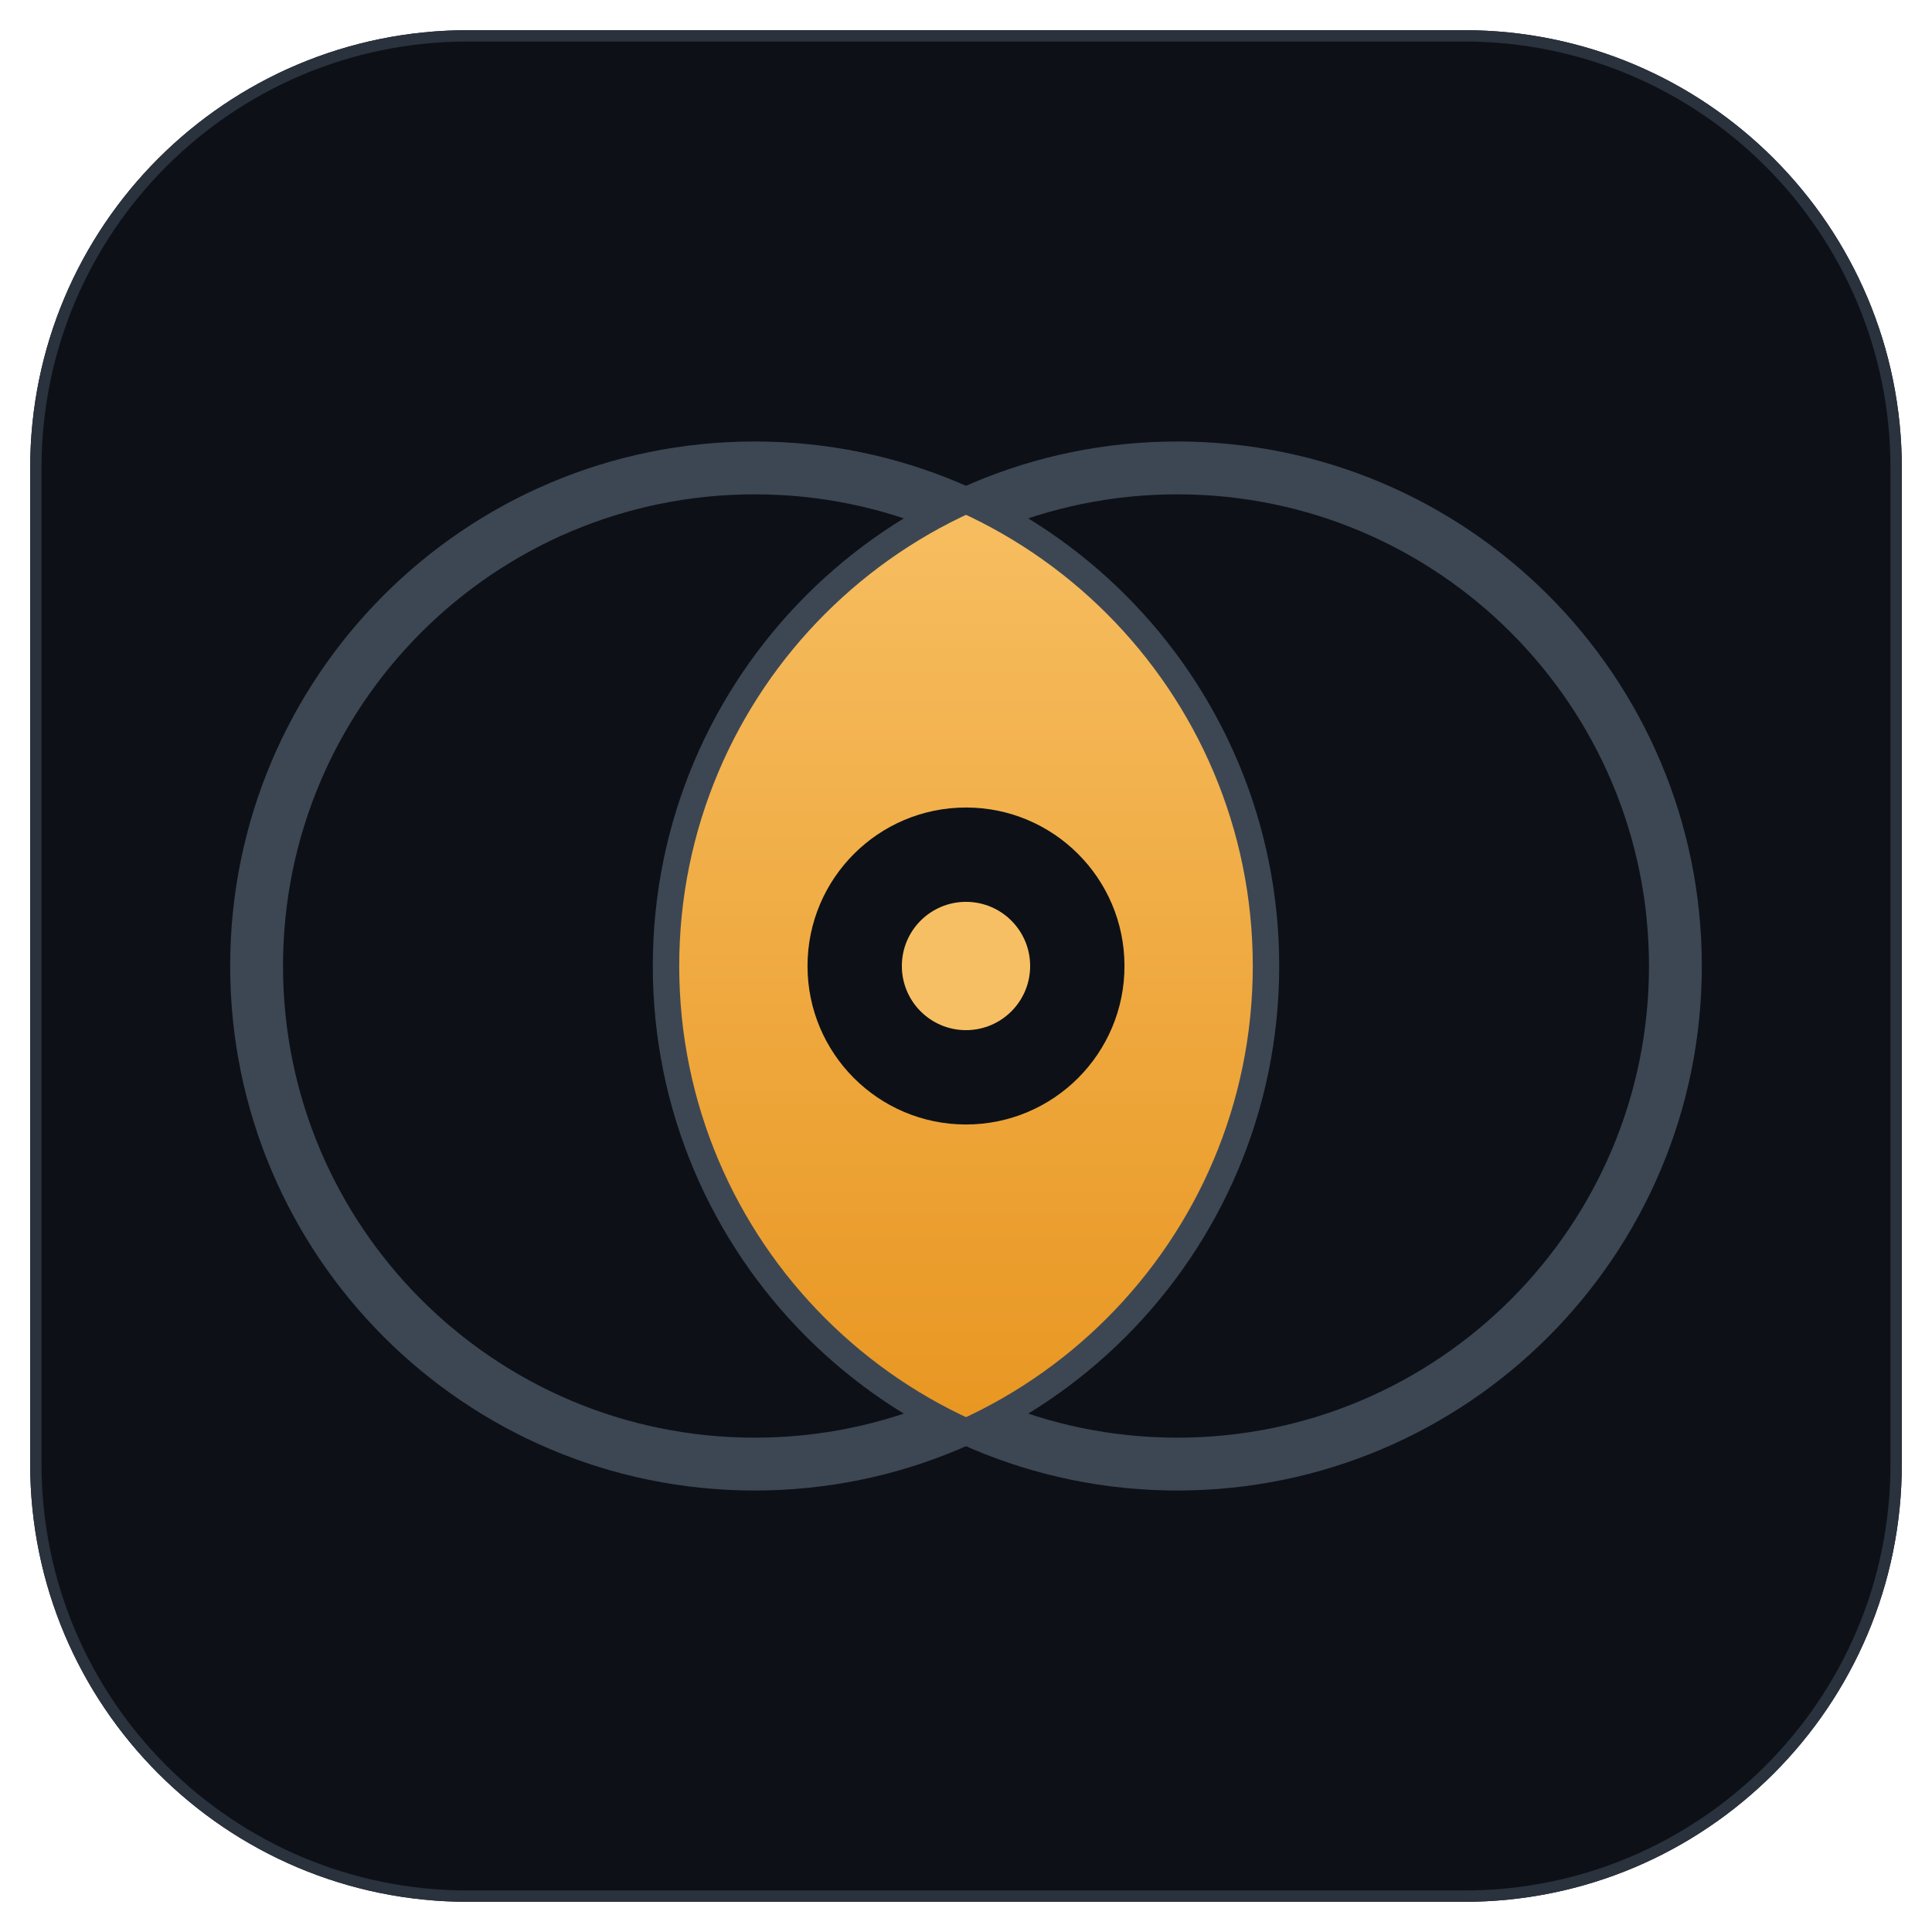
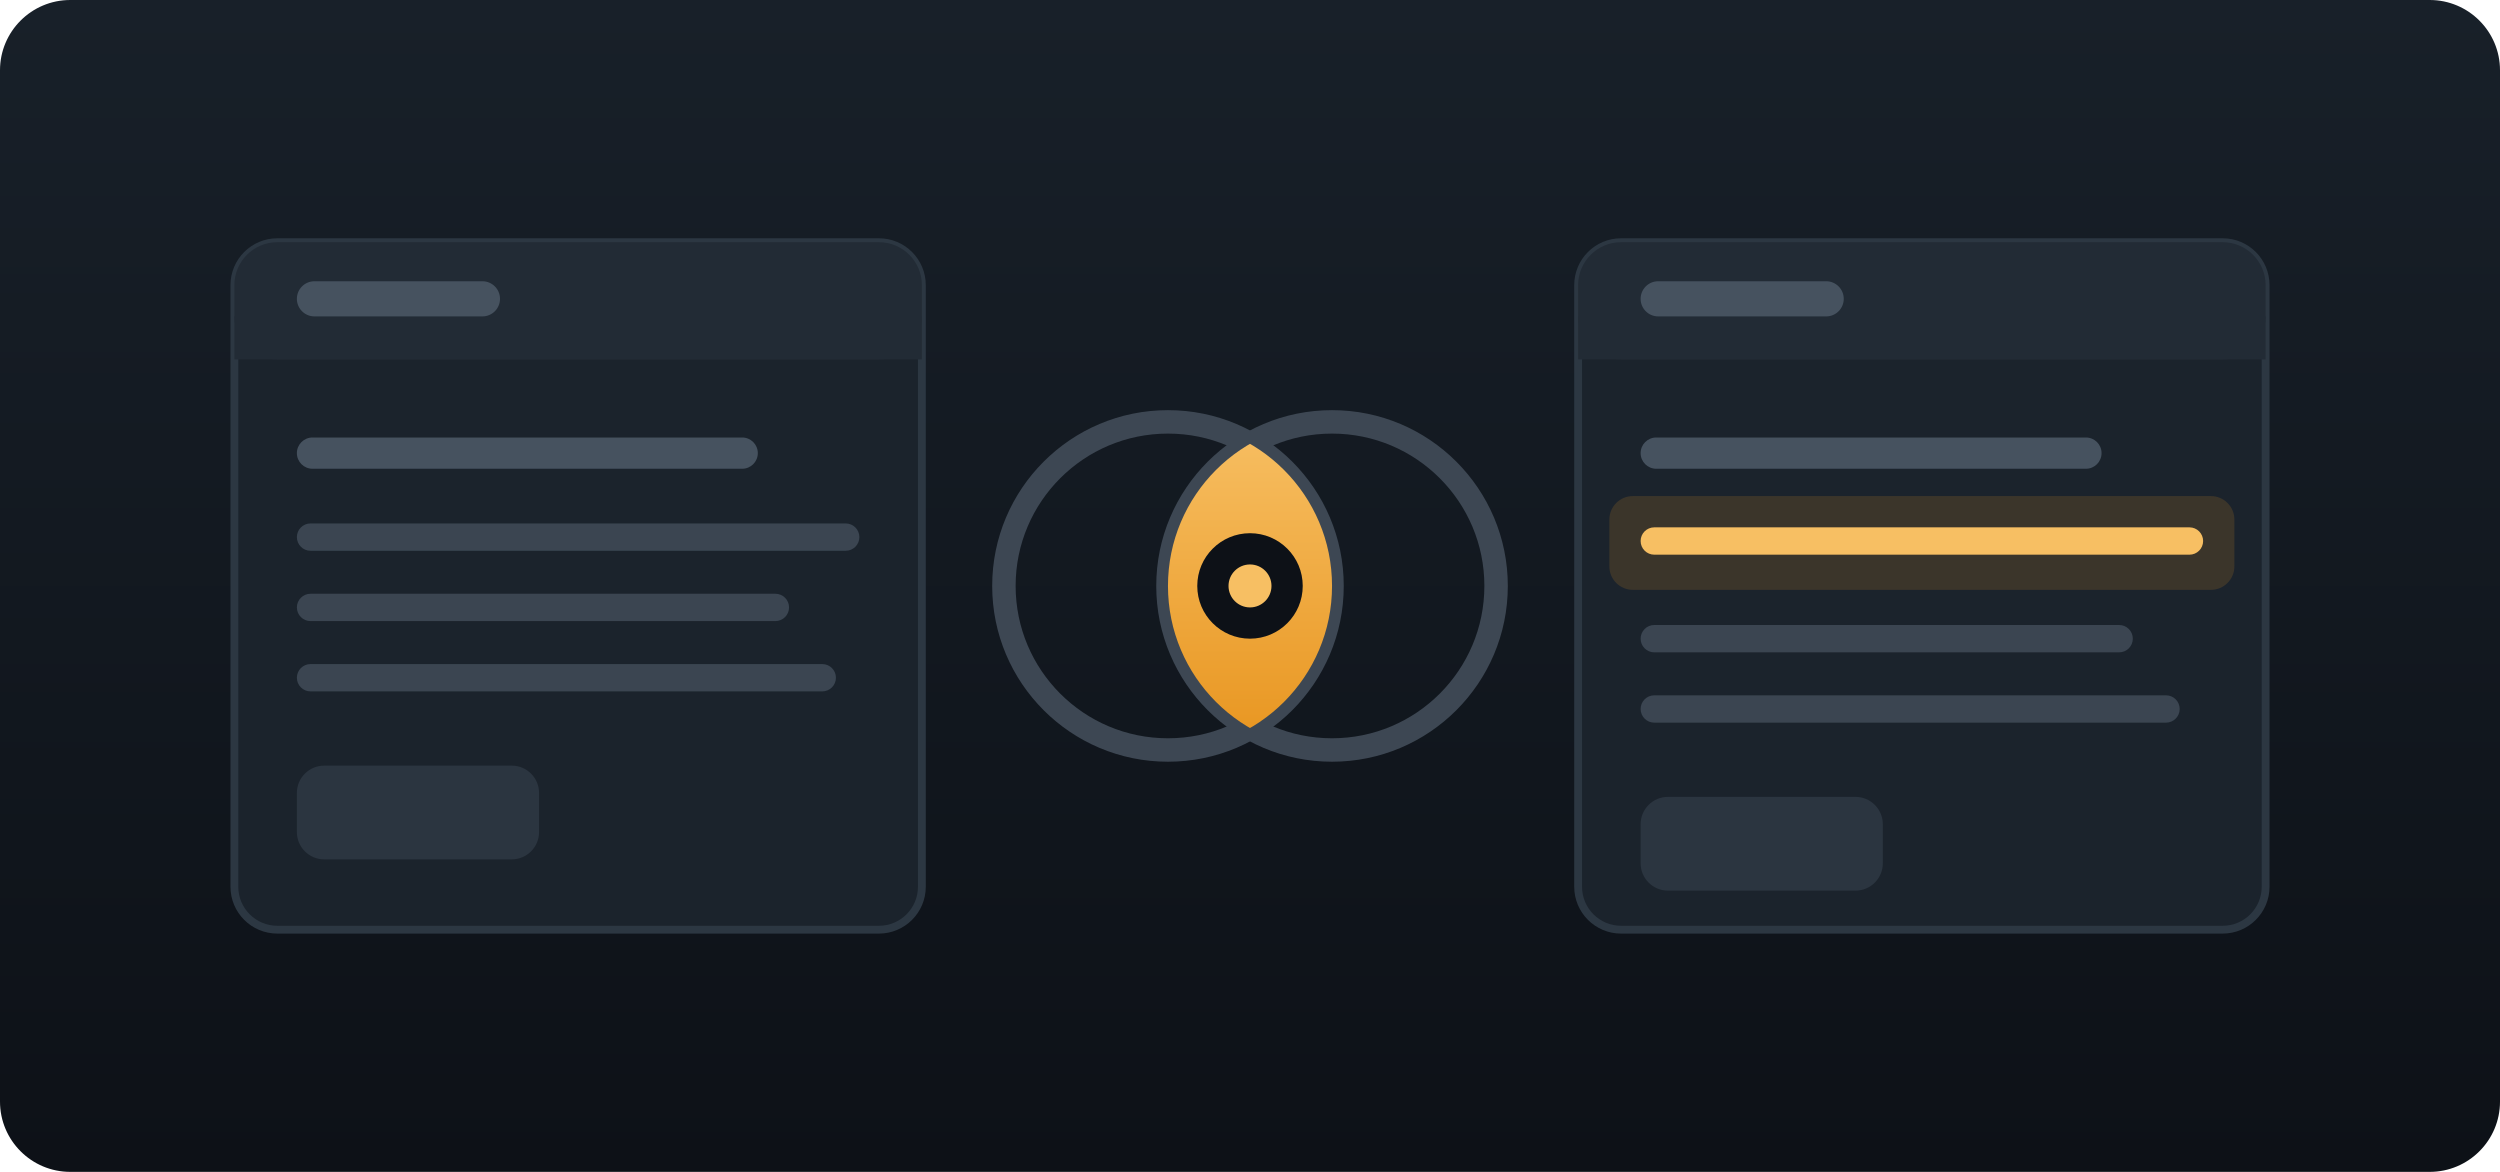
- <svg xmlns="http://www.w3.org/2000/svg" viewBox="0 0 256 256" width="256" height="256" role="img" aria-label="Diopsis">
+ <svg xmlns="http://www.w3.org/2000/svg" viewBox="0 0 640 300" width="640" height="300" role="img" aria-label="Diopsis — a baseline render and the current one, and the lens that shows what moved between them">
  <defs>
-     <clipPath id="right">
-       <circle cx="156" cy="128" r="66" />
-     </clipPath>
+     <linearGradient id="bg" x1="0" y1="0" x2="0" y2="1">
+       <stop offset="0" stop-color="#182029" />
+       <stop offset="1" stop-color="#0d1117" />
+     </linearGradient>
    <linearGradient id="lens" x1="0" y1="0" x2="0" y2="1">
      <stop offset="0" stop-color="#f7bf63" />
      <stop offset="1" stop-color="#e8951f" />
    </linearGradient>
+     <clipPath id="frame">
+       <rect width="640" height="300" rx="18" />
+     </clipPath>
+     <clipPath id="right-circle">
+       <circle cx="341" cy="150" r="42" />
+     </clipPath>
  </defs>
-   <rect x="4" y="4" width="248" height="248" rx="58" fill="#0d1117" />
-   <rect x="4.75" y="4.75" width="246.5" height="246.5" rx="57.25" fill="none" stroke="#2a323d" stroke-width="1.5" />
-   <g fill="none" stroke="#3d4753" stroke-width="7">
-     <circle cx="100" cy="128" r="66" />
-     <circle cx="156" cy="128" r="66" />
+   <g clip-path="url(#frame)">
+     <rect width="640" height="300" fill="url(#bg)" />
+     <g>
+       <rect x="60" y="62" width="176" height="176" rx="11" fill="#1b232c" stroke="#2c3742" stroke-width="2" />
+       <rect x="60" y="62" width="176" height="30" rx="11" fill="#222b35" />
+       <rect x="60" y="81" width="176" height="11" fill="#222b35" />
+       <g fill="#46525f">
+         <rect x="76" y="72" width="52" height="9" rx="4.5" />
+         <rect x="76" y="112" width="118" height="8" rx="4" />
+         <rect x="76" y="134" width="144" height="7" rx="3.5" opacity="0.72" />
+         <rect x="76" y="152" width="126" height="7" rx="3.5" opacity="0.72" />
+         <rect x="76" y="170" width="138" height="7" rx="3.5" opacity="0.72" />
+       </g>
+       <rect x="76" y="196" width="62" height="24" rx="7" fill="#2b3540" />
+     </g>
+     <g fill="none" stroke="#3d4753" stroke-width="6">
+       <circle cx="299" cy="150" r="42" />
+       <circle cx="341" cy="150" r="42" />
+     </g>
+     <g clip-path="url(#right-circle)">
+       <circle cx="299" cy="150" r="42" fill="url(#lens)" />
+     </g>
+     <circle cx="320" cy="150" r="13.5" fill="#0d1117" />
+     <circle cx="320" cy="150" r="5.5" fill="#f7bf63" />
+     <g>
+       <rect x="404" y="62" width="176" height="176" rx="11" fill="#1b232c" stroke="#2c3742" stroke-width="2" />
+       <rect x="404" y="62" width="176" height="30" rx="11" fill="#222b35" />
+       <rect x="404" y="81" width="176" height="11" fill="#222b35" />
+       <g fill="#46525f">
+         <rect x="420" y="72" width="52" height="9" rx="4.5" />
+         <rect x="420" y="112" width="118" height="8" rx="4" />
+       </g>
+       <rect x="412" y="127" width="160" height="24" rx="6" fill="#e8951f" opacity="0.16" />
+       <rect x="420" y="135" width="144" height="7" rx="3.5" fill="#f7bf63" />
+       <g fill="#46525f">
+         <rect x="420" y="160" width="126" height="7" rx="3.5" opacity="0.72" />
+         <rect x="420" y="178" width="138" height="7" rx="3.5" opacity="0.72" />
+       </g>
+       <rect x="420" y="204" width="62" height="24" rx="7" fill="#2b3540" />
+     </g>
  </g>
-   <g clip-path="url(#right)">
-     <circle cx="100" cy="128" r="66" fill="url(#lens)" />
-   </g>
-   <circle cx="128" cy="128" r="21" fill="#0d1117" />
-   <circle cx="128" cy="128" r="8.5" fill="#f7bf63" />
</svg>
